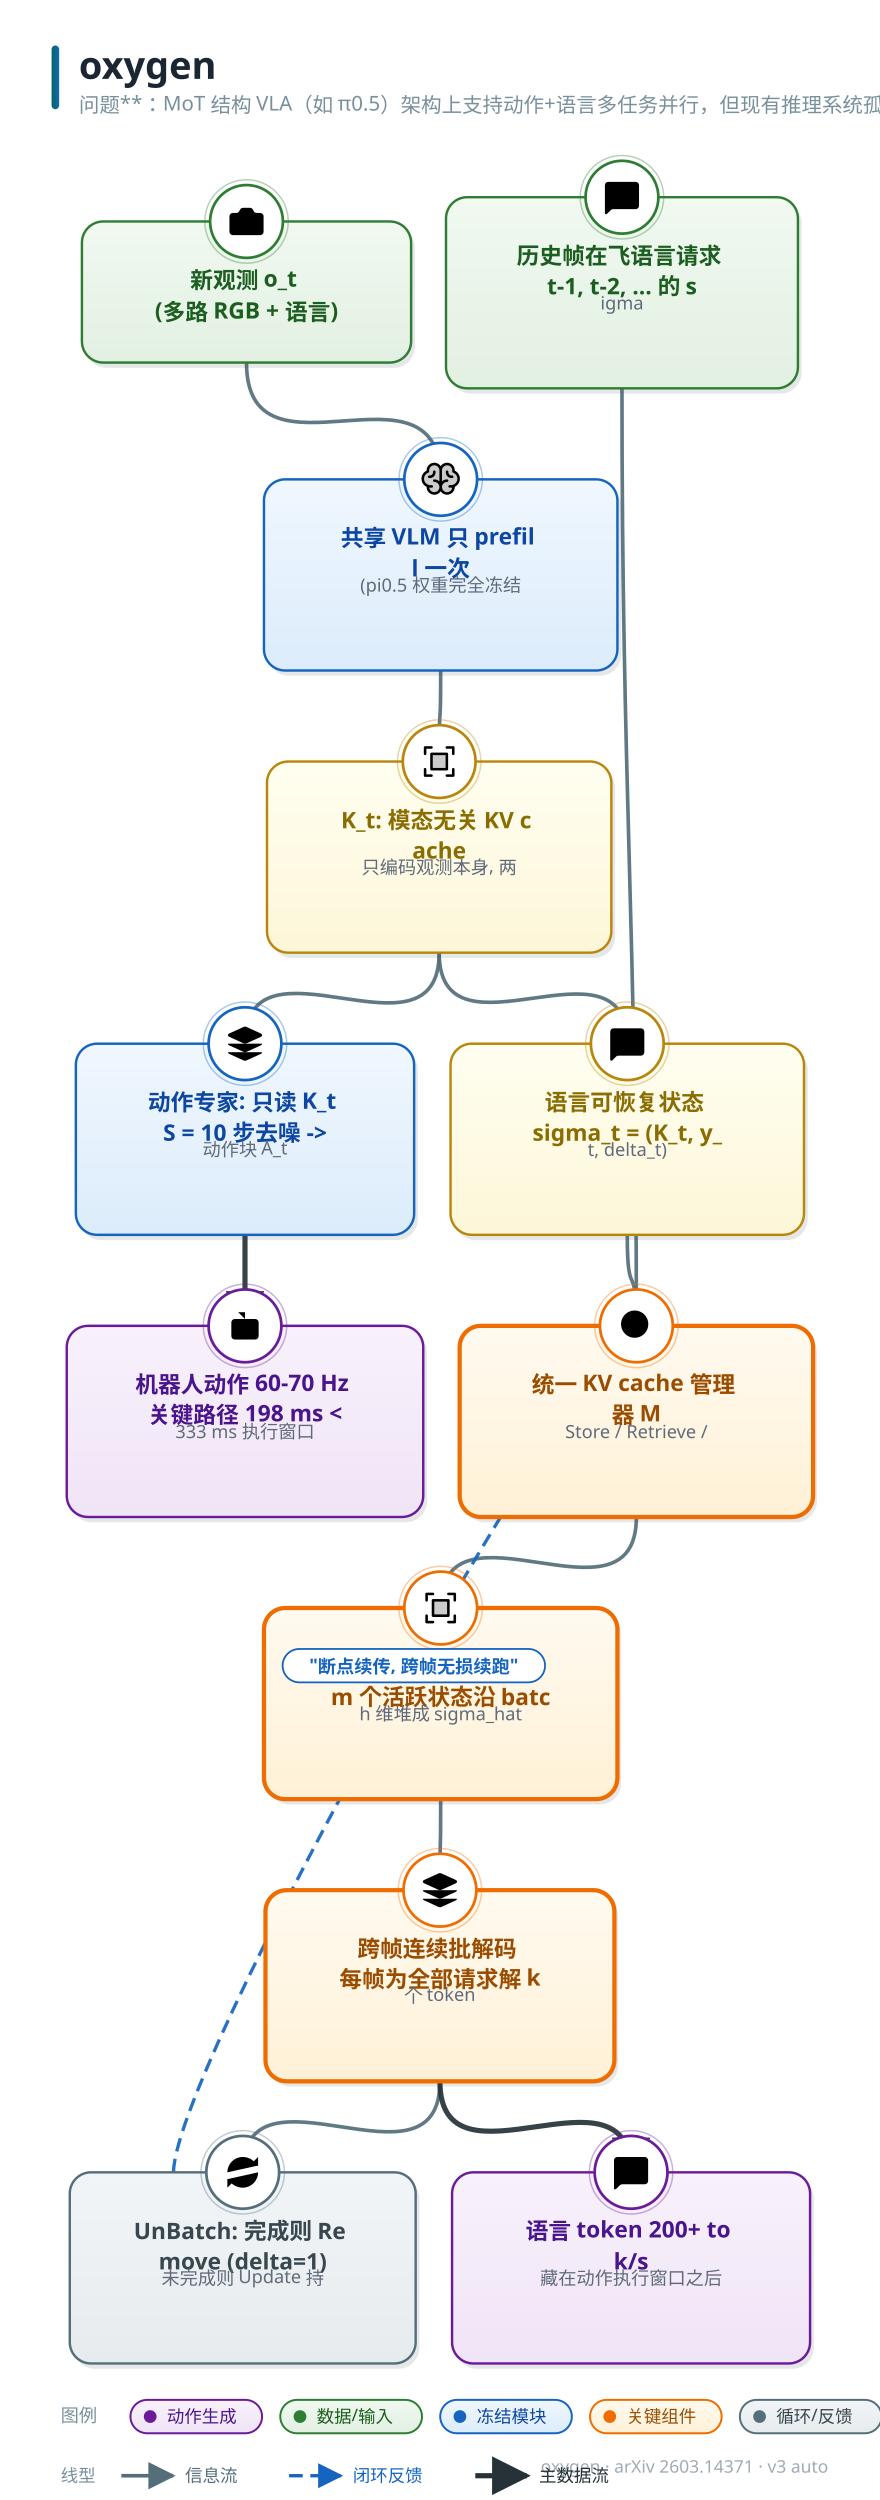
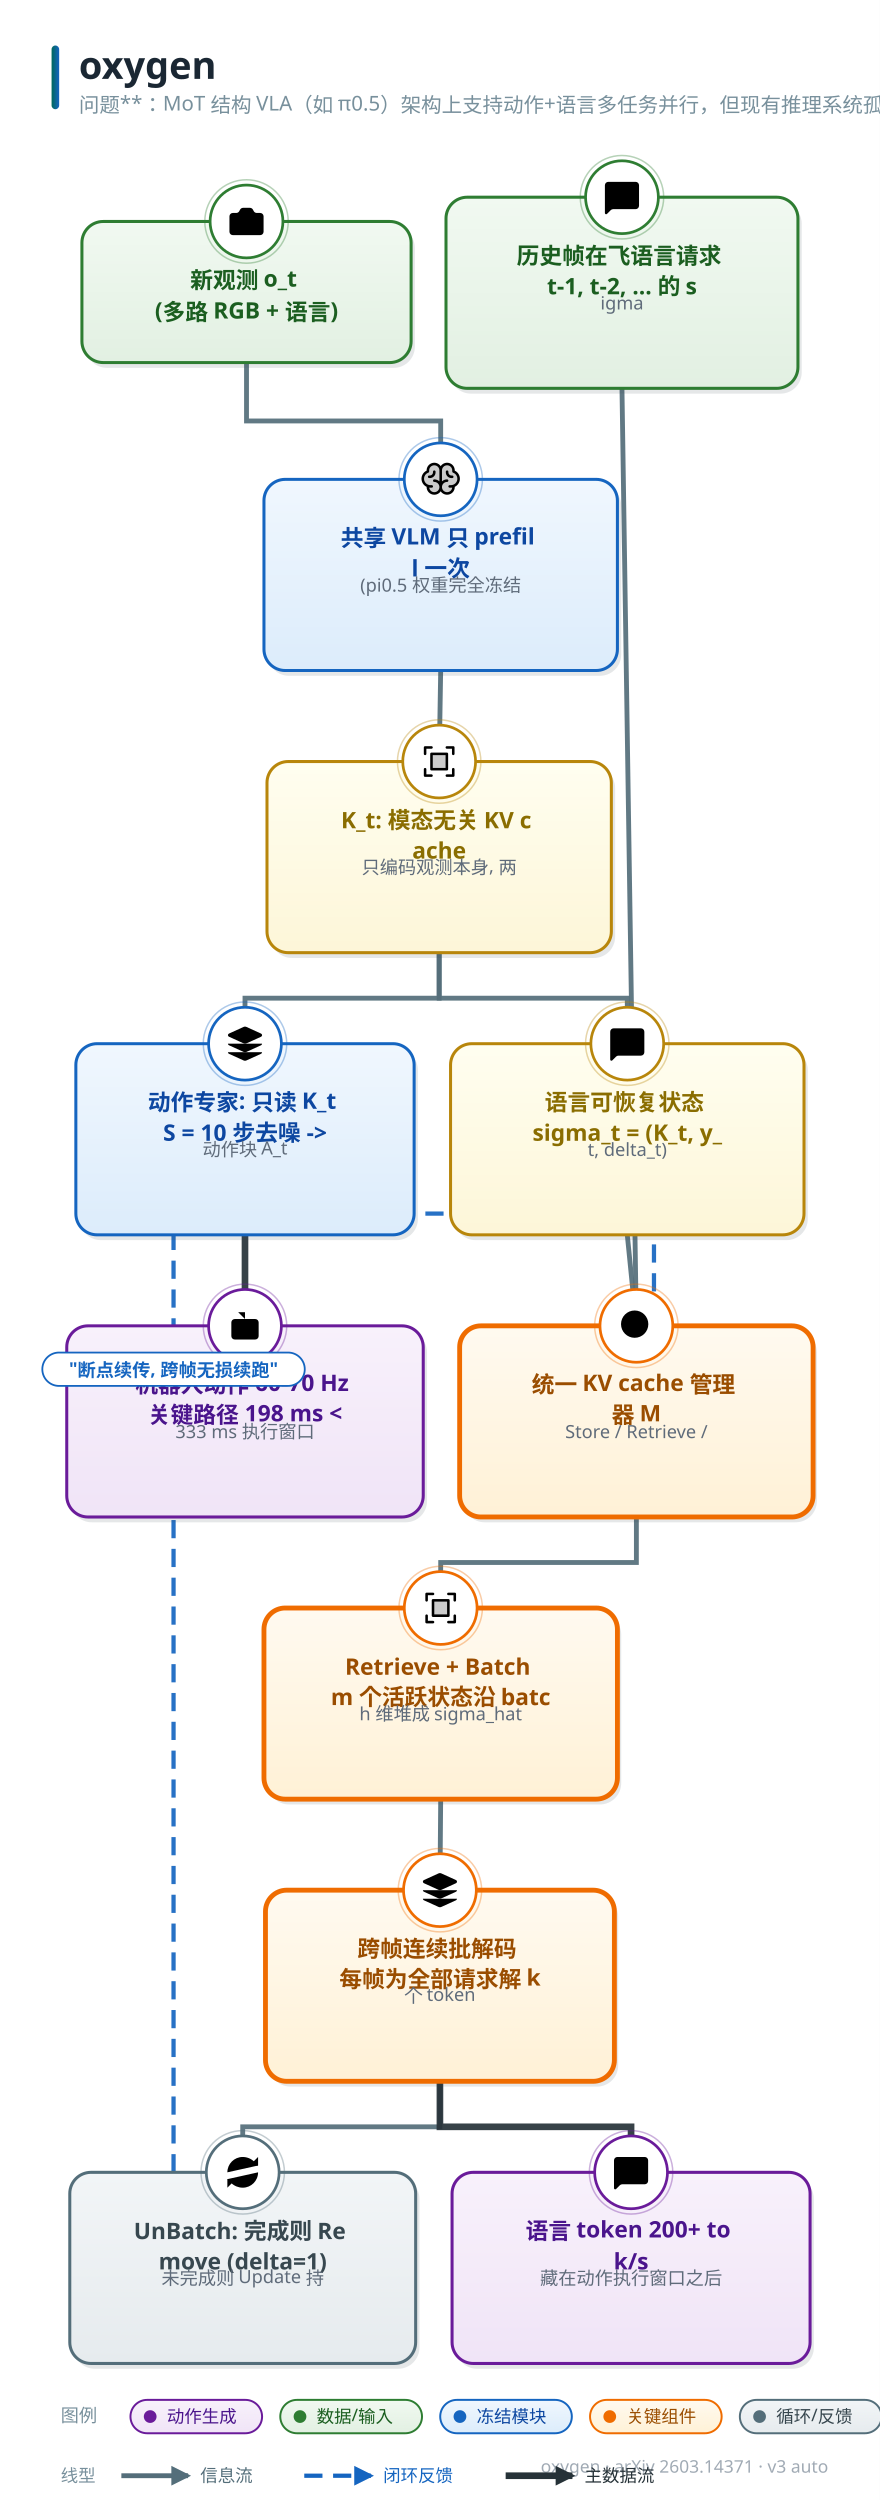
<svg xmlns="http://www.w3.org/2000/svg" width="580" height="1648" viewBox="0 0 580 1648" font-family="'PingFang SC','Hiragino Sans GB','Microsoft YaHei','Segoe UI',sans-serif">
  <style>text{font-family:'PingFang SC','Hiragino Sans GB','Microsoft YaHei','Segoe UI',sans-serif;} .lbl{font-weight:700;}</style>
  <defs>
    <linearGradient id="g-data" x1="0" y1="0" x2="0" y2="1">
      <stop offset="0" stop-color="#f1f9f1" />
      <stop offset="1" stop-color="#e2f0e2" />
    </linearGradient>
    <linearGradient id="g-frozen" x1="0" y1="0" x2="0" y2="1">
      <stop offset="0" stop-color="#f0f7fe" />
      <stop offset="1" stop-color="#dcecfb" />
    </linearGradient>
    <linearGradient id="g-train" x1="0" y1="0" x2="0" y2="1">
      <stop offset="0" stop-color="#fff6e8" />
      <stop offset="1" stop-color="#ffedd4" />
    </linearGradient>
    <linearGradient id="g-loss" x1="0" y1="0" x2="0" y2="1">
      <stop offset="0" stop-color="#fdf0f1" />
      <stop offset="1" stop-color="#f9e0e2" />
    </linearGradient>
    <linearGradient id="g-act" x1="0" y1="0" x2="0" y2="1">
      <stop offset="0" stop-color="#f8f1fb" />
      <stop offset="1" stop-color="#f0e4f7" />
    </linearGradient>
    <linearGradient id="g-loop" x1="0" y1="0" x2="0" y2="1">
      <stop offset="0" stop-color="#f2f5f7" />
      <stop offset="1" stop-color="#e6ebee" />
    </linearGradient>
    <linearGradient id="g-env" x1="0" y1="0" x2="0" y2="1">
      <stop offset="0" stop-color="#eef8f6" />
      <stop offset="1" stop-color="#dcf0ec" />
    </linearGradient>
    <linearGradient id="g-mem" x1="0" y1="0" x2="0" y2="1">
      <stop offset="0" stop-color="#fffef0" />
      <stop offset="1" stop-color="#fdf6d8" />
    </linearGradient>
    <linearGradient id="g-reward" x1="0" y1="0" x2="0" y2="1">
      <stop offset="0" stop-color="#fdf2f7" />
      <stop offset="1" stop-color="#f9e2ed" />
    </linearGradient>
    <linearGradient id="g-key" x1="0" y1="0" x2="0" y2="1">
      <stop offset="0" stop-color="#fffaf0" />
      <stop offset="1" stop-color="#fff1d6" />
    </linearGradient>
    <linearGradient id="g-title" x1="0" y1="0" x2="1" y2="0">
      <stop offset="0" stop-color="#00695c" />
      <stop offset="1" stop-color="#1565c0" />
    </linearGradient>
-     <marker id="arr-main" viewBox="0 0 10 10" refX="9" refY="5" markerWidth="7.5" markerHeight="7.5" orient="auto-start-reverse">
+     <marker id="arr-main" viewBox="0 0 10 10" refX="8.5" refY="5" markerWidth="13" markerHeight="13" markerUnits="userSpaceOnUse" orient="auto-start-reverse">
      <path d="M0 0 L10 5 L0 10 z" fill="#546e7a" />
    </marker>
-     <marker id="arr-thick" viewBox="0 0 10 10" refX="9" refY="5" markerWidth="7.5" markerHeight="7.5" orient="auto-start-reverse">
+     <marker id="arr-thick" viewBox="0 0 10 10" refX="8.5" refY="5" markerWidth="13" markerHeight="13" markerUnits="userSpaceOnUse" orient="auto-start-reverse">
      <path d="M0 0 L10 5 L0 10 z" fill="#263238" />
    </marker>
-     <marker id="arr-thin" viewBox="0 0 10 10" refX="9" refY="5" markerWidth="7.5" markerHeight="7.5" orient="auto-start-reverse">
+     <marker id="arr-thin" viewBox="0 0 10 10" refX="8.5" refY="5" markerWidth="13" markerHeight="13" markerUnits="userSpaceOnUse" orient="auto-start-reverse">
      <path d="M0 0 L10 5 L0 10 z" fill="#9fb0bb" />
    </marker>
-     <marker id="arr-fb" viewBox="0 0 10 10" refX="9" refY="5" markerWidth="7.5" markerHeight="7.5" orient="auto-start-reverse">
+     <marker id="arr-fb" viewBox="0 0 10 10" refX="8.5" refY="5" markerWidth="13" markerHeight="13" markerUnits="userSpaceOnUse" orient="auto-start-reverse">
      <path d="M0 0 L10 5 L0 10 z" fill="#1565c0" />
    </marker>
-     <marker id="arr-loss" viewBox="0 0 10 10" refX="9" refY="5" markerWidth="7.5" markerHeight="7.5" orient="auto-start-reverse">
+     <marker id="arr-loss" viewBox="0 0 10 10" refX="8.5" refY="5" markerWidth="13" markerHeight="13" markerUnits="userSpaceOnUse" orient="auto-start-reverse">
      <path d="M0 0 L10 5 L0 10 z" fill="#c62828" />
    </marker>
  </defs>
  <rect width="580" height="1648" fill="#ffffff" />
  <rect x="34" y="30" width="5" height="42" rx="2.5" fill="url(#g-title)" />
  <text x="52" y="52" font-size="25" font-weight="800" fill="#1a2733">oxygen</text>
  <text x="52" y="74" font-size="13.5" fill="#78909c">问题**：MoT 结构 VLA（如 π0.5）架构上支持动作+语言多任务并行，但现有推理系统孤立执行——同一观测被每个任务重复 prefill、语言解码阻塞动作硬实时，端侧单 </text>
  <text x="546" y="1630" font-size="11.5" fill="#a0aab4" text-anchor="end">oxygen · arXiv 2603.14371 · v3 auto</text>
-   <path d="M 162.5 239.0 C 162.5 325.1, 290.5 229.9, 290.5 316.0" fill="none" stroke="#546e7a" stroke-width="2.4" marker-end="url(#arr-main)" opacity="0.92" />
-   <path d="M 290.5 442.0 C 290.5 488.0, 289.5 456.0, 289.5 502.0" fill="none" stroke="#546e7a" stroke-width="2.4" marker-end="url(#arr-main)" opacity="0.92" />
-   <path d="M 289.5 628.0 C 289.5 707.0, 161.5 609.0, 161.5 688.0" fill="none" stroke="#546e7a" stroke-width="2.4" marker-end="url(#arr-main)" opacity="0.92" />
-   <path d="M 289.5 628.0 C 289.5 705.3, 413.5 610.7, 413.5 688.0" fill="none" stroke="#546e7a" stroke-width="2.4" marker-end="url(#arr-main)" opacity="0.92" />
-   <path d="M 410.0 256.0 C 410.0 519.5, 419.5 610.5, 419.5 874.0" fill="none" stroke="#546e7a" stroke-width="2.4" marker-end="url(#arr-main)" opacity="0.92" />
-   <path d="M 413.5 814.0 C 413.5 860.0, 419.5 828.0, 419.5 874.0" fill="none" stroke="#546e7a" stroke-width="2.4" marker-end="url(#arr-main)" opacity="0.92" />
-   <path d="M 419.5 1000.0 C 419.5 1079.4, 290.5 980.6, 290.5 1060.0" fill="none" stroke="#546e7a" stroke-width="2.4" marker-end="url(#arr-main)" opacity="0.92" />
-   <path d="M 290.5 1186.0 C 290.5 1232.0, 290.0 1200.0, 290.0 1246.0" fill="none" stroke="#546e7a" stroke-width="2.4" marker-end="url(#arr-main)" opacity="0.92" />
-   <path d="M 290.0 1372.0 C 290.0 1451.8, 160.0 1352.2, 160.0 1432.0" fill="none" stroke="#546e7a" stroke-width="2.4" marker-end="url(#arr-main)" opacity="0.92" />
-   <path d="M 114.4 1432.0 C 114.4 1358.0, 431.1 800.0, 431.1 874.0" fill="none" stroke="#1565c0" stroke-width="2.2" stroke-dasharray="9 5" marker-end="url(#arr-fb)" opacity="0.92" />
-   <path d="M 161.5 814.0 C 161.5 860.0, 161.5 828.0, 161.5 874.0" fill="none" stroke="#263238" stroke-width="3.4" marker-end="url(#arr-thick)" opacity="0.92" />
-   <path d="M 290.0 1372.0 C 290.0 1450.1, 416.0 1353.9, 416.0 1432.0" fill="none" stroke="#263238" stroke-width="3.4" marker-end="url(#arr-thick)" opacity="0.92" />
+   <path d="M 162.5 239.0 L 162.5 277.5 L 290.5 277.5 L 290.5 316.0" fill="none" stroke="#546e7a" stroke-width="3.2" marker-end="url(#arr-main)" opacity="0.92" />
+   <path d="M 290.5 442.0 L 289.5 502.0" fill="none" stroke="#546e7a" stroke-width="3.2" marker-end="url(#arr-main)" opacity="0.92" />
+   <path d="M 289.5 628.0 L 289.5 658.0 L 161.5 658.0 L 161.5 688.0" fill="none" stroke="#546e7a" stroke-width="3.2" marker-end="url(#arr-main)" opacity="0.92" />
+   <path d="M 289.5 628.0 L 289.5 658.0 L 413.5 658.0 L 413.5 688.0" fill="none" stroke="#546e7a" stroke-width="3.2" marker-end="url(#arr-main)" opacity="0.92" />
+   <path d="M 410.0 256.0 L 419.5 874.0" fill="none" stroke="#546e7a" stroke-width="3.2" marker-end="url(#arr-main)" opacity="0.92" />
+   <path d="M 413.5 814.0 L 419.5 874.0" fill="none" stroke="#546e7a" stroke-width="3.2" marker-end="url(#arr-main)" opacity="0.92" />
+   <path d="M 419.5 1000.0 L 419.5 1030.0 L 290.5 1030.0 L 290.5 1060.0" fill="none" stroke="#546e7a" stroke-width="3.2" marker-end="url(#arr-main)" opacity="0.92" />
+   <path d="M 290.5 1186.0 L 290.0 1246.0" fill="none" stroke="#546e7a" stroke-width="3.2" marker-end="url(#arr-main)" opacity="0.92" />
+   <path d="M 290.0 1372.0 L 290.0 1402.0 L 160.0 1402.0 L 160.0 1432.0" fill="none" stroke="#546e7a" stroke-width="3.2" marker-end="url(#arr-main)" opacity="0.92" />
+   <path d="M 114.4 1432.0 L 114.4 800.0 L 431.1 800.0 L 431.1 874.0" fill="none" stroke="#1565c0" stroke-width="2.8" stroke-dasharray="12 7" marker-end="url(#arr-fb)" opacity="0.92" />
+   <path d="M 161.5 814.0 L 161.5 874.0" fill="none" stroke="#263238" stroke-width="4.4" marker-end="url(#arr-thick)" opacity="0.92" />
+   <path d="M 290.0 1372.0 L 290.0 1402.0 L 416.0 1402.0 L 416.0 1432.0" fill="none" stroke="#263238" stroke-width="4.4" marker-end="url(#arr-thick)" opacity="0.92" />
  <rect x="56.5" y="149.5" width="217" height="93" rx="14" fill="#37474f" opacity="0.13" />
-   <rect x="54" y="146" width="217" height="93" rx="14" fill="url(#g-data)" stroke="#2e7d32" stroke-width="1.6" />
+   <rect x="54" y="146" width="217" height="93" rx="14" fill="url(#g-data)" stroke="#2e7d32" stroke-width="2.0" />
  <circle cx="162.5" cy="146" r="24" fill="#ffffff" stroke="#2e7d32" stroke-width="1.8" />
  <circle cx="162.5" cy="146" r="27.5" fill="none" stroke="#2e7d32" stroke-width="1" opacity="0.35" />
  <g transform="translate(149.0,132.5) scale(1.125)">
    <path d="M13.997 4a2 2 0 0 1 1.76 1.05l.486.9A2 2 0 0 0 18.003 7H20a2 2 0 0 1 2 2v9a2 2 0 0 1-2 2H4a2 2 0 0 1-2-2V9a2 2 0 0 1 2-2h1.997a2 2 0 0 0 1.759-1.048l.489-.904A2 2 0 0 1 10.004 4z" />
    <circle cx="12" cy="13" r="3" />
  </g>
  <text x="162.5" y="190" font-size="15" class="lbl" fill="#1b5e20" text-anchor="middle">
    <tspan x="162.5" dy="0">新观测 o_t</tspan>
    <tspan x="162.5" dy="20">(多路 RGB + 语言)</tspan>
  </text>
  <rect x="176.5" y="319.5" width="233" height="126" rx="14" fill="#37474f" opacity="0.13" />
-   <rect x="174" y="316" width="233" height="126" rx="14" fill="url(#g-frozen)" stroke="#1565c0" stroke-width="1.6" />
+   <rect x="174" y="316" width="233" height="126" rx="14" fill="url(#g-frozen)" stroke="#1565c0" stroke-width="2.0" />
  <circle cx="290.5" cy="316" r="24" fill="#ffffff" stroke="#1565c0" stroke-width="1.8" />
  <circle cx="290.5" cy="316" r="27.5" fill="none" stroke="#1565c0" stroke-width="1" opacity="0.35" />
  <g transform="translate(277.0,302.5) scale(0.1055)">
    <path d="M240,124a48,48,0,0,1-32,45.27h0V176a40,40,0,0,1-80,0,40,40,0,0,1-80,0v-6.73h0a48,48,0,0,1,0-90.54V72a40,40,0,0,1,80,0,40,40,0,0,1,80,0v6.73A48,48,0,0,1,240,124Z" opacity="0.2" />
    <path d="M248,124a56.11,56.11,0,0,0-32-50.61V72a48,48,0,0,0-88-26.49A48,48,0,0,0,40,72v1.39a56,56,0,0,0,0,101.2V176a48,48,0,0,0,88,26.49A48,48,0,0,0,216,176v-1.41A56.09,56.09,0,0,0,248,124ZM88,208a32,32,0,0,1-31.81-28.56A55.87,55.87,0,0,0,64,180h8a8,8,0,0,0,0-16H64A40,40,0,0,1,50.67,86.27,8,8,0,0,0,56,78.73V72a32,32,0,0,1,64,0v68.26A47.8,47.8,0,0,0,88,128a8,8,0,0,0,0,16,32,32,0,0,1,0,64Zm104-44h-8a8,8,0,0,0,0,16h8a55.87,55.87,0,0,0,7.81-.56A32,32,0,1,1,168,144a8,8,0,0,0,0-16,47.8,47.8,0,0,0-32,12.26V72a32,32,0,0,1,64,0v6.73a8,8,0,0,0,5.33,7.54A40,40,0,0,1,192,164Zm16-52a8,8,0,0,1-8,8h-4a36,36,0,0,1-36-36V80a8,8,0,0,1,16,0v4a20,20,0,0,0,20,20h4A8,8,0,0,1,208,112ZM60,120H56a8,8,0,0,1,0-16h4A20,20,0,0,0,80,84V80a8,8,0,0,1,16,0v4A36,36,0,0,1,60,120Z" />
  </g>
  <text x="290.5" y="360" font-size="15" class="lbl" fill="#0d47a1" text-anchor="middle">
    <tspan x="290.5" dy="0">共享 VLM 只 prefil</tspan>
    <tspan x="290.5" dy="20">l 一次</tspan>
  </text>
  <text x="290.5" y="390" font-size="12" fill="#5f6b7a" text-anchor="middle">(pi0.5 权重完全冻结</text>
  <rect x="178.5" y="505.5" width="227" height="126" rx="14" fill="#37474f" opacity="0.13" />
-   <rect x="176" y="502" width="227" height="126" rx="14" fill="url(#g-mem)" stroke="#b8860b" stroke-width="1.6" />
+   <rect x="176" y="502" width="227" height="126" rx="14" fill="url(#g-mem)" stroke="#b8860b" stroke-width="2.0" />
  <circle cx="289.5" cy="502" r="24" fill="#ffffff" stroke="#b8860b" stroke-width="1.8" />
  <circle cx="289.5" cy="502" r="27.5" fill="none" stroke="#b8860b" stroke-width="1" opacity="0.35" />
  <g transform="translate(276.0,488.5) scale(0.1055)">
    <path d="M176,80v96H80V80Z" opacity="0.2" />
    <path d="M224,40V80a8,8,0,0,1-16,0V48H176a8,8,0,0,1,0-16h40A8,8,0,0,1,224,40ZM80,208H48V176a8,8,0,0,0-16,0v40a8,8,0,0,0,8,8H80a8,8,0,0,0,0-16Zm136-40a8,8,0,0,0-8,8v32H176a8,8,0,0,0,0,16h40a8,8,0,0,0,8-8V176A8,8,0,0,0,216,168ZM40,88a8,8,0,0,0,8-8V48H80a8,8,0,0,0,0-16H40a8,8,0,0,0-8,8V80A8,8,0,0,0,40,88ZM80,72h96a8,8,0,0,1,8,8v96a8,8,0,0,1-8,8H80a8,8,0,0,1-8-8V80A8,8,0,0,1,80,72Zm8,96h80V88H88Z" />
  </g>
  <text x="289.5" y="546" font-size="15" class="lbl" fill="#8a6d00" text-anchor="middle">
    <tspan x="289.5" dy="0">K_t: 模态无关 KV c</tspan>
    <tspan x="289.5" dy="20">ache</tspan>
  </text>
  <text x="289.5" y="576" font-size="12" fill="#5f6b7a" text-anchor="middle">只编码观测本身, 两</text>
  <rect x="52.5" y="691.5" width="223" height="126" rx="14" fill="#37474f" opacity="0.13" />
-   <rect x="50" y="688" width="223" height="126" rx="14" fill="url(#g-frozen)" stroke="#1565c0" stroke-width="1.6" />
+   <rect x="50" y="688" width="223" height="126" rx="14" fill="url(#g-frozen)" stroke="#1565c0" stroke-width="2.0" />
  <circle cx="161.5" cy="688" r="24" fill="#ffffff" stroke="#1565c0" stroke-width="1.8" />
  <circle cx="161.5" cy="688" r="27.5" fill="none" stroke="#1565c0" stroke-width="1" opacity="0.35" />
  <g transform="translate(148.0,674.5) scale(1.125)">
    <path d="M12.83 2.18a2 2 0 0 0-1.66 0L2.6 6.08a1 1 0 0 0 0 1.83l8.58 3.91a2 2 0 0 0 1.66 0l8.58-3.9a1 1 0 0 0 0-1.83z" />
    <path d="M2 12a1 1 0 0 0 .58.91l8.6 3.91a2 2 0 0 0 1.65 0l8.58-3.9A1 1 0 0 0 22 12" />
    <path d="M2 17a1 1 0 0 0 .58.91l8.6 3.91a2 2 0 0 0 1.65 0l8.58-3.9A1 1 0 0 0 22 17" />
  </g>
  <text x="161.5" y="732" font-size="15" class="lbl" fill="#0d47a1" text-anchor="middle">
    <tspan x="161.5" dy="0">动作专家: 只读 K_t</tspan>
    <tspan x="161.5" dy="20">S = 10 步去噪 -&gt; </tspan>
  </text>
  <text x="161.5" y="762" font-size="12" fill="#5f6b7a" text-anchor="middle">动作块 A_t</text>
  <rect x="299.5" y="691.5" width="233" height="126" rx="14" fill="#37474f" opacity="0.13" />
-   <rect x="297" y="688" width="233" height="126" rx="14" fill="url(#g-mem)" stroke="#b8860b" stroke-width="1.6" />
+   <rect x="297" y="688" width="233" height="126" rx="14" fill="url(#g-mem)" stroke="#b8860b" stroke-width="2.0" />
  <circle cx="413.5" cy="688" r="24" fill="#ffffff" stroke="#b8860b" stroke-width="1.8" />
  <circle cx="413.5" cy="688" r="27.5" fill="none" stroke="#b8860b" stroke-width="1" opacity="0.35" />
  <g transform="translate(400.0,674.5) scale(1.125)">
    <path d="M22 17a2 2 0 0 1-2 2H6.828a2 2 0 0 0-1.414.586l-2.202 2.202A.71.71 0 0 1 2 21.286V5a2 2 0 0 1 2-2h16a2 2 0 0 1 2 2z" />
  </g>
  <text x="413.5" y="732" font-size="15" class="lbl" fill="#8a6d00" text-anchor="middle">
    <tspan x="413.5" dy="0">语言可恢复状态</tspan>
    <tspan x="413.5" dy="20">sigma_t = (K_t, y_</tspan>
  </text>
  <text x="413.5" y="762" font-size="12" fill="#5f6b7a" text-anchor="middle">t, delta_t)</text>
  <rect x="296.5" y="133.5" width="232" height="126" rx="14" fill="#37474f" opacity="0.13" />
-   <rect x="294" y="130" width="232" height="126" rx="14" fill="url(#g-data)" stroke="#2e7d32" stroke-width="1.6" />
+   <rect x="294" y="130" width="232" height="126" rx="14" fill="url(#g-data)" stroke="#2e7d32" stroke-width="2.0" />
  <circle cx="410.0" cy="130" r="24" fill="#ffffff" stroke="#2e7d32" stroke-width="1.8" />
  <circle cx="410.0" cy="130" r="27.5" fill="none" stroke="#2e7d32" stroke-width="1" opacity="0.35" />
  <g transform="translate(396.5,116.5) scale(1.125)">
    <path d="M22 17a2 2 0 0 1-2 2H6.828a2 2 0 0 0-1.414.586l-2.202 2.202A.71.71 0 0 1 2 21.286V5a2 2 0 0 1 2-2h16a2 2 0 0 1 2 2z" />
  </g>
  <text x="410.0" y="174" font-size="15" class="lbl" fill="#1b5e20" text-anchor="middle">
    <tspan x="410.0" dy="0">历史帧在飞语言请求</tspan>
    <tspan x="410.0" dy="20">t-1, t-2, ... 的 s</tspan>
  </text>
  <text x="410.0" y="204" font-size="12" fill="#5f6b7a" text-anchor="middle">igma</text>
  <rect x="305.5" y="877.5" width="233" height="126" rx="14" fill="#37474f" opacity="0.13" />
-   <rect x="303" y="874" width="233" height="126" rx="14" fill="url(#g-key)" stroke="#ef6c00" stroke-width="2.8" />
+   <rect x="303" y="874" width="233" height="126" rx="14" fill="url(#g-key)" stroke="#ef6c00" stroke-width="3.2" />
  <circle cx="419.5" cy="874" r="24" fill="#ffffff" stroke="#ef6c00" stroke-width="1.8" />
  <circle cx="419.5" cy="874" r="27.5" fill="none" stroke="#ef6c00" stroke-width="1" opacity="0.35" />
  <g transform="translate(406.0,860.5) scale(1.125)">
    <path d="m21 21-4.34-4.34" />
    <circle cx="11" cy="11" r="8" />
  </g>
  <text x="419.5" y="918" font-size="15" class="lbl" fill="#9a4d00" text-anchor="middle">
    <tspan x="419.5" dy="0">统一 KV cache 管理</tspan>
    <tspan x="419.5" dy="20">器 M</tspan>
  </text>
  <text x="419.5" y="948" font-size="12" fill="#5f6b7a" text-anchor="middle">Store / Retrieve /</text>
  <rect x="176.5" y="1063.5" width="233" height="126" rx="14" fill="#37474f" opacity="0.13" />
-   <rect x="174" y="1060" width="233" height="126" rx="14" fill="url(#g-key)" stroke="#ef6c00" stroke-width="2.8" />
+   <rect x="174" y="1060" width="233" height="126" rx="14" fill="url(#g-key)" stroke="#ef6c00" stroke-width="3.2" />
  <circle cx="290.5" cy="1060" r="24" fill="#ffffff" stroke="#ef6c00" stroke-width="1.8" />
  <circle cx="290.5" cy="1060" r="27.5" fill="none" stroke="#ef6c00" stroke-width="1" opacity="0.35" />
  <g transform="translate(277.0,1046.5) scale(0.1055)">
    <path d="M176,80v96H80V80Z" opacity="0.2" />
    <path d="M224,40V80a8,8,0,0,1-16,0V48H176a8,8,0,0,1,0-16h40A8,8,0,0,1,224,40ZM80,208H48V176a8,8,0,0,0-16,0v40a8,8,0,0,0,8,8H80a8,8,0,0,0,0-16Zm136-40a8,8,0,0,0-8,8v32H176a8,8,0,0,0,0,16h40a8,8,0,0,0,8-8V176A8,8,0,0,0,216,168ZM40,88a8,8,0,0,0,8-8V48H80a8,8,0,0,0,0-16H40a8,8,0,0,0-8,8V80A8,8,0,0,0,40,88ZM80,72h96a8,8,0,0,1,8,8v96a8,8,0,0,1-8,8H80a8,8,0,0,1-8-8V80A8,8,0,0,1,80,72Zm8,96h80V88H88Z" />
  </g>
  <text x="290.5" y="1104" font-size="15" class="lbl" fill="#9a4d00" text-anchor="middle">
    <tspan x="290.5" dy="0">Retrieve + Batch</tspan>
    <tspan x="290.5" dy="20">m 个活跃状态沿 batc</tspan>
  </text>
  <text x="290.5" y="1134" font-size="12" fill="#5f6b7a" text-anchor="middle">h 维堆成 sigma_hat</text>
  <rect x="177.5" y="1249.5" width="230" height="126" rx="14" fill="#37474f" opacity="0.13" />
-   <rect x="175" y="1246" width="230" height="126" rx="14" fill="url(#g-key)" stroke="#ef6c00" stroke-width="2.8" />
+   <rect x="175" y="1246" width="230" height="126" rx="14" fill="url(#g-key)" stroke="#ef6c00" stroke-width="3.2" />
  <circle cx="290.0" cy="1246" r="24" fill="#ffffff" stroke="#ef6c00" stroke-width="1.8" />
  <circle cx="290.0" cy="1246" r="27.5" fill="none" stroke="#ef6c00" stroke-width="1" opacity="0.35" />
  <g transform="translate(276.5,1232.5) scale(1.125)">
    <path d="M12.83 2.18a2 2 0 0 0-1.66 0L2.6 6.08a1 1 0 0 0 0 1.83l8.58 3.91a2 2 0 0 0 1.66 0l8.58-3.9a1 1 0 0 0 0-1.83z" />
    <path d="M2 12a1 1 0 0 0 .58.91l8.6 3.91a2 2 0 0 0 1.65 0l8.58-3.9A1 1 0 0 0 22 12" />
    <path d="M2 17a1 1 0 0 0 .58.91l8.6 3.91a2 2 0 0 0 1.65 0l8.58-3.9A1 1 0 0 0 22 17" />
  </g>
  <text x="290.0" y="1290" font-size="15" class="lbl" fill="#9a4d00" text-anchor="middle">
    <tspan x="290.0" dy="0">跨帧连续批解码</tspan>
    <tspan x="290.0" dy="20">每帧为全部请求解 k </tspan>
  </text>
  <text x="290.0" y="1320" font-size="12" fill="#5f6b7a" text-anchor="middle">个 token</text>
  <rect x="48.5" y="1435.5" width="228" height="126" rx="14" fill="#37474f" opacity="0.13" />
-   <rect x="46" y="1432" width="228" height="126" rx="14" fill="url(#g-loop)" stroke="#546e7a" stroke-width="1.6" />
+   <rect x="46" y="1432" width="228" height="126" rx="14" fill="url(#g-loop)" stroke="#546e7a" stroke-width="2.0" />
  <circle cx="160.0" cy="1432" r="24" fill="#ffffff" stroke="#546e7a" stroke-width="1.8" />
  <circle cx="160.0" cy="1432" r="27.5" fill="none" stroke="#546e7a" stroke-width="1" opacity="0.35" />
  <g transform="translate(146.5,1418.5) scale(1.125)">
    <path d="M3 12a9 9 0 0 1 9-9 9.75 9.75 0 0 1 6.74 2.74L21 8" />
    <path d="M21 3v5h-5" />
    <path d="M21 12a9 9 0 0 1-9 9 9.75 9.75 0 0 1-6.74-2.74L3 16" />
    <path d="M8 16H3v5" />
  </g>
  <text x="160.0" y="1476" font-size="15" class="lbl" fill="#37474f" text-anchor="middle">
    <tspan x="160.0" dy="0">UnBatch: 完成则 Re</tspan>
    <tspan x="160.0" dy="20">move (delta=1)</tspan>
  </text>
  <text x="160.0" y="1506" font-size="12" fill="#5f6b7a" text-anchor="middle">未完成则 Update 持</text>
  <rect x="46.5" y="877.5" width="235" height="126" rx="14" fill="#37474f" opacity="0.13" />
-   <rect x="44" y="874" width="235" height="126" rx="14" fill="url(#g-act)" stroke="#6a1b9a" stroke-width="1.6" />
+   <rect x="44" y="874" width="235" height="126" rx="14" fill="url(#g-act)" stroke="#6a1b9a" stroke-width="2.0" />
  <circle cx="161.5" cy="874" r="24" fill="#ffffff" stroke="#6a1b9a" stroke-width="1.8" />
  <circle cx="161.5" cy="874" r="27.5" fill="none" stroke="#6a1b9a" stroke-width="1" opacity="0.35" />
  <g transform="translate(148.0,860.5) scale(1.125)">
    <path d="M12 8V4H8" />
    <rect width="16" height="12" x="4" y="8" rx="2" />
    <path d="M2 14h2" />
    <path d="M20 14h2" />
    <path d="M15 13v2" />
    <path d="M9 13v2" />
  </g>
  <text x="161.5" y="918" font-size="15" class="lbl" fill="#4a148c" text-anchor="middle">
    <tspan x="161.5" dy="0">机器人动作 60-70 Hz</tspan>
    <tspan x="161.5" dy="20">关键路径 198 ms &lt; </tspan>
  </text>
  <text x="161.5" y="948" font-size="12" fill="#5f6b7a" text-anchor="middle">333 ms 执行窗口</text>
  <rect x="300.5" y="1435.5" width="236" height="126" rx="14" fill="#37474f" opacity="0.13" />
-   <rect x="298" y="1432" width="236" height="126" rx="14" fill="url(#g-act)" stroke="#6a1b9a" stroke-width="1.6" />
+   <rect x="298" y="1432" width="236" height="126" rx="14" fill="url(#g-act)" stroke="#6a1b9a" stroke-width="2.0" />
  <circle cx="416.0" cy="1432" r="24" fill="#ffffff" stroke="#6a1b9a" stroke-width="1.8" />
  <circle cx="416.0" cy="1432" r="27.5" fill="none" stroke="#6a1b9a" stroke-width="1" opacity="0.35" />
  <g transform="translate(402.5,1418.5) scale(1.125)">
    <path d="M22 17a2 2 0 0 1-2 2H6.828a2 2 0 0 0-1.414.586l-2.202 2.202A.71.71 0 0 1 2 21.286V5a2 2 0 0 1 2-2h16a2 2 0 0 1 2 2z" />
  </g>
  <text x="416.0" y="1476" font-size="15" class="lbl" fill="#4a148c" text-anchor="middle">
    <tspan x="416.0" dy="0">语言 token 200+ to</tspan>
    <tspan x="416.0" dy="20">k/s</tspan>
  </text>
  <text x="416.0" y="1506" font-size="12" fill="#5f6b7a" text-anchor="middle">藏在动作执行窗口之后</text>
-   <g transform="translate(272.8,1098.0)">
+   <g transform="translate(114.4,902.6)">
    <rect x="-86.5" y="-11" width="173.0" height="22" rx="11" fill="#ffffff" stroke="#1565c0" stroke-width="1.2" />
    <text y="4" font-size="12" fill="#1565c0" font-weight="600" text-anchor="middle">"断点续传, 跨帧无损续跑"</text>
  </g>
  <text x="40" y="1596.5" font-size="12" fill="#78909c">图例</text>
  <g>
    <rect x="86" y="1582" width="86.76" height="22" rx="11" fill="url(#g-act)" stroke="#6a1b9a" stroke-width="1.3" />
    <circle cx="99" cy="1593" r="4.2" fill="#6a1b9a" />
    <text x="110" y="1597" font-size="11.5" fill="#4a148c">动作生成</text>
  </g>
  <g>
    <rect x="184.76" y="1582" width="93.43" height="22" rx="11" fill="url(#g-data)" stroke="#2e7d32" stroke-width="1.3" />
    <circle cx="197.76" cy="1593" r="4.2" fill="#2e7d32" />
    <text x="208.76" y="1597" font-size="11.5" fill="#1b5e20">数据/输入</text>
  </g>
  <g>
    <rect x="290.19" y="1582" width="86.76" height="22" rx="11" fill="url(#g-frozen)" stroke="#1565c0" stroke-width="1.3" />
    <circle cx="303.19" cy="1593" r="4.2" fill="#1565c0" />
    <text x="314.19" y="1597" font-size="11.5" fill="#0d47a1">冻结模块</text>
  </g>
  <g>
    <rect x="388.95" y="1582" width="86.76" height="22" rx="11" fill="url(#g-key)" stroke="#ef6c00" stroke-width="1.3" />
    <circle cx="401.95" cy="1593" r="4.2" fill="#ef6c00" />
    <text x="412.95" y="1597" font-size="11.5" fill="#9a4d00">关键组件</text>
  </g>
  <g>
    <rect x="487.71" y="1582" width="93.43" height="22" rx="11" fill="url(#g-loop)" stroke="#546e7a" stroke-width="1.3" />
    <circle cx="500.71" cy="1593" r="4.2" fill="#546e7a" />
    <text x="511.71" y="1597" font-size="11.5" fill="#37474f">循环/反馈</text>
  </g>
  <g>
    <rect x="593.14" y="1582" width="62.38" height="22" rx="11" fill="url(#g-mem)" stroke="#b8860b" stroke-width="1.3" />
    <circle cx="606.14" cy="1593" r="4.2" fill="#b8860b" />
    <text x="617.14" y="1597" font-size="11.5" fill="#8a6d00">记忆</text>
  </g>
  <text x="40" y="1636" font-size="11.5" fill="#78909c">线型</text>
  <g>
-     <path d="M 80 1632 h 34" stroke="#546e7a" stroke-width="2.4" marker-end="url(#arr-main)" />
-     <text x="122" y="1636" font-size="11.5" fill="#546e7a">信息流</text>
-   </g>
-   <g>
-     <path d="M 190.57 1632 h 34" stroke="#1565c0" stroke-width="2.2" stroke-dasharray="9 5" marker-end="url(#arr-fb)" />
-     <text x="232.57" y="1636" font-size="11.5" fill="#1565c0">闭环反馈</text>
-   </g>
-   <g>
-     <path d="M 313.33 1632 h 34" stroke="#263238" stroke-width="3.4" marker-end="url(#arr-thick)" />
-     <text x="355.33" y="1636" font-size="11.5" fill="#263238">主数据流</text>
+     <path d="M 80 1632 h 44" stroke="#546e7a" stroke-width="3.2" marker-end="url(#arr-main)" />
+     <text x="132" y="1636" font-size="11.5" fill="#546e7a">信息流</text>
+   </g>
+   <g>
+     <path d="M 200.57 1632 h 44" stroke="#1565c0" stroke-width="2.8" stroke-dasharray="12 7" marker-end="url(#arr-fb)" />
+     <text x="252.57" y="1636" font-size="11.5" fill="#1565c0">闭环反馈</text>
+   </g>
+   <g>
+     <path d="M 333.33 1632 h 44" stroke="#263238" stroke-width="4.4" marker-end="url(#arr-thick)" />
+     <text x="385.33" y="1636" font-size="11.5" fill="#263238">主数据流</text>
  </g>
</svg>
